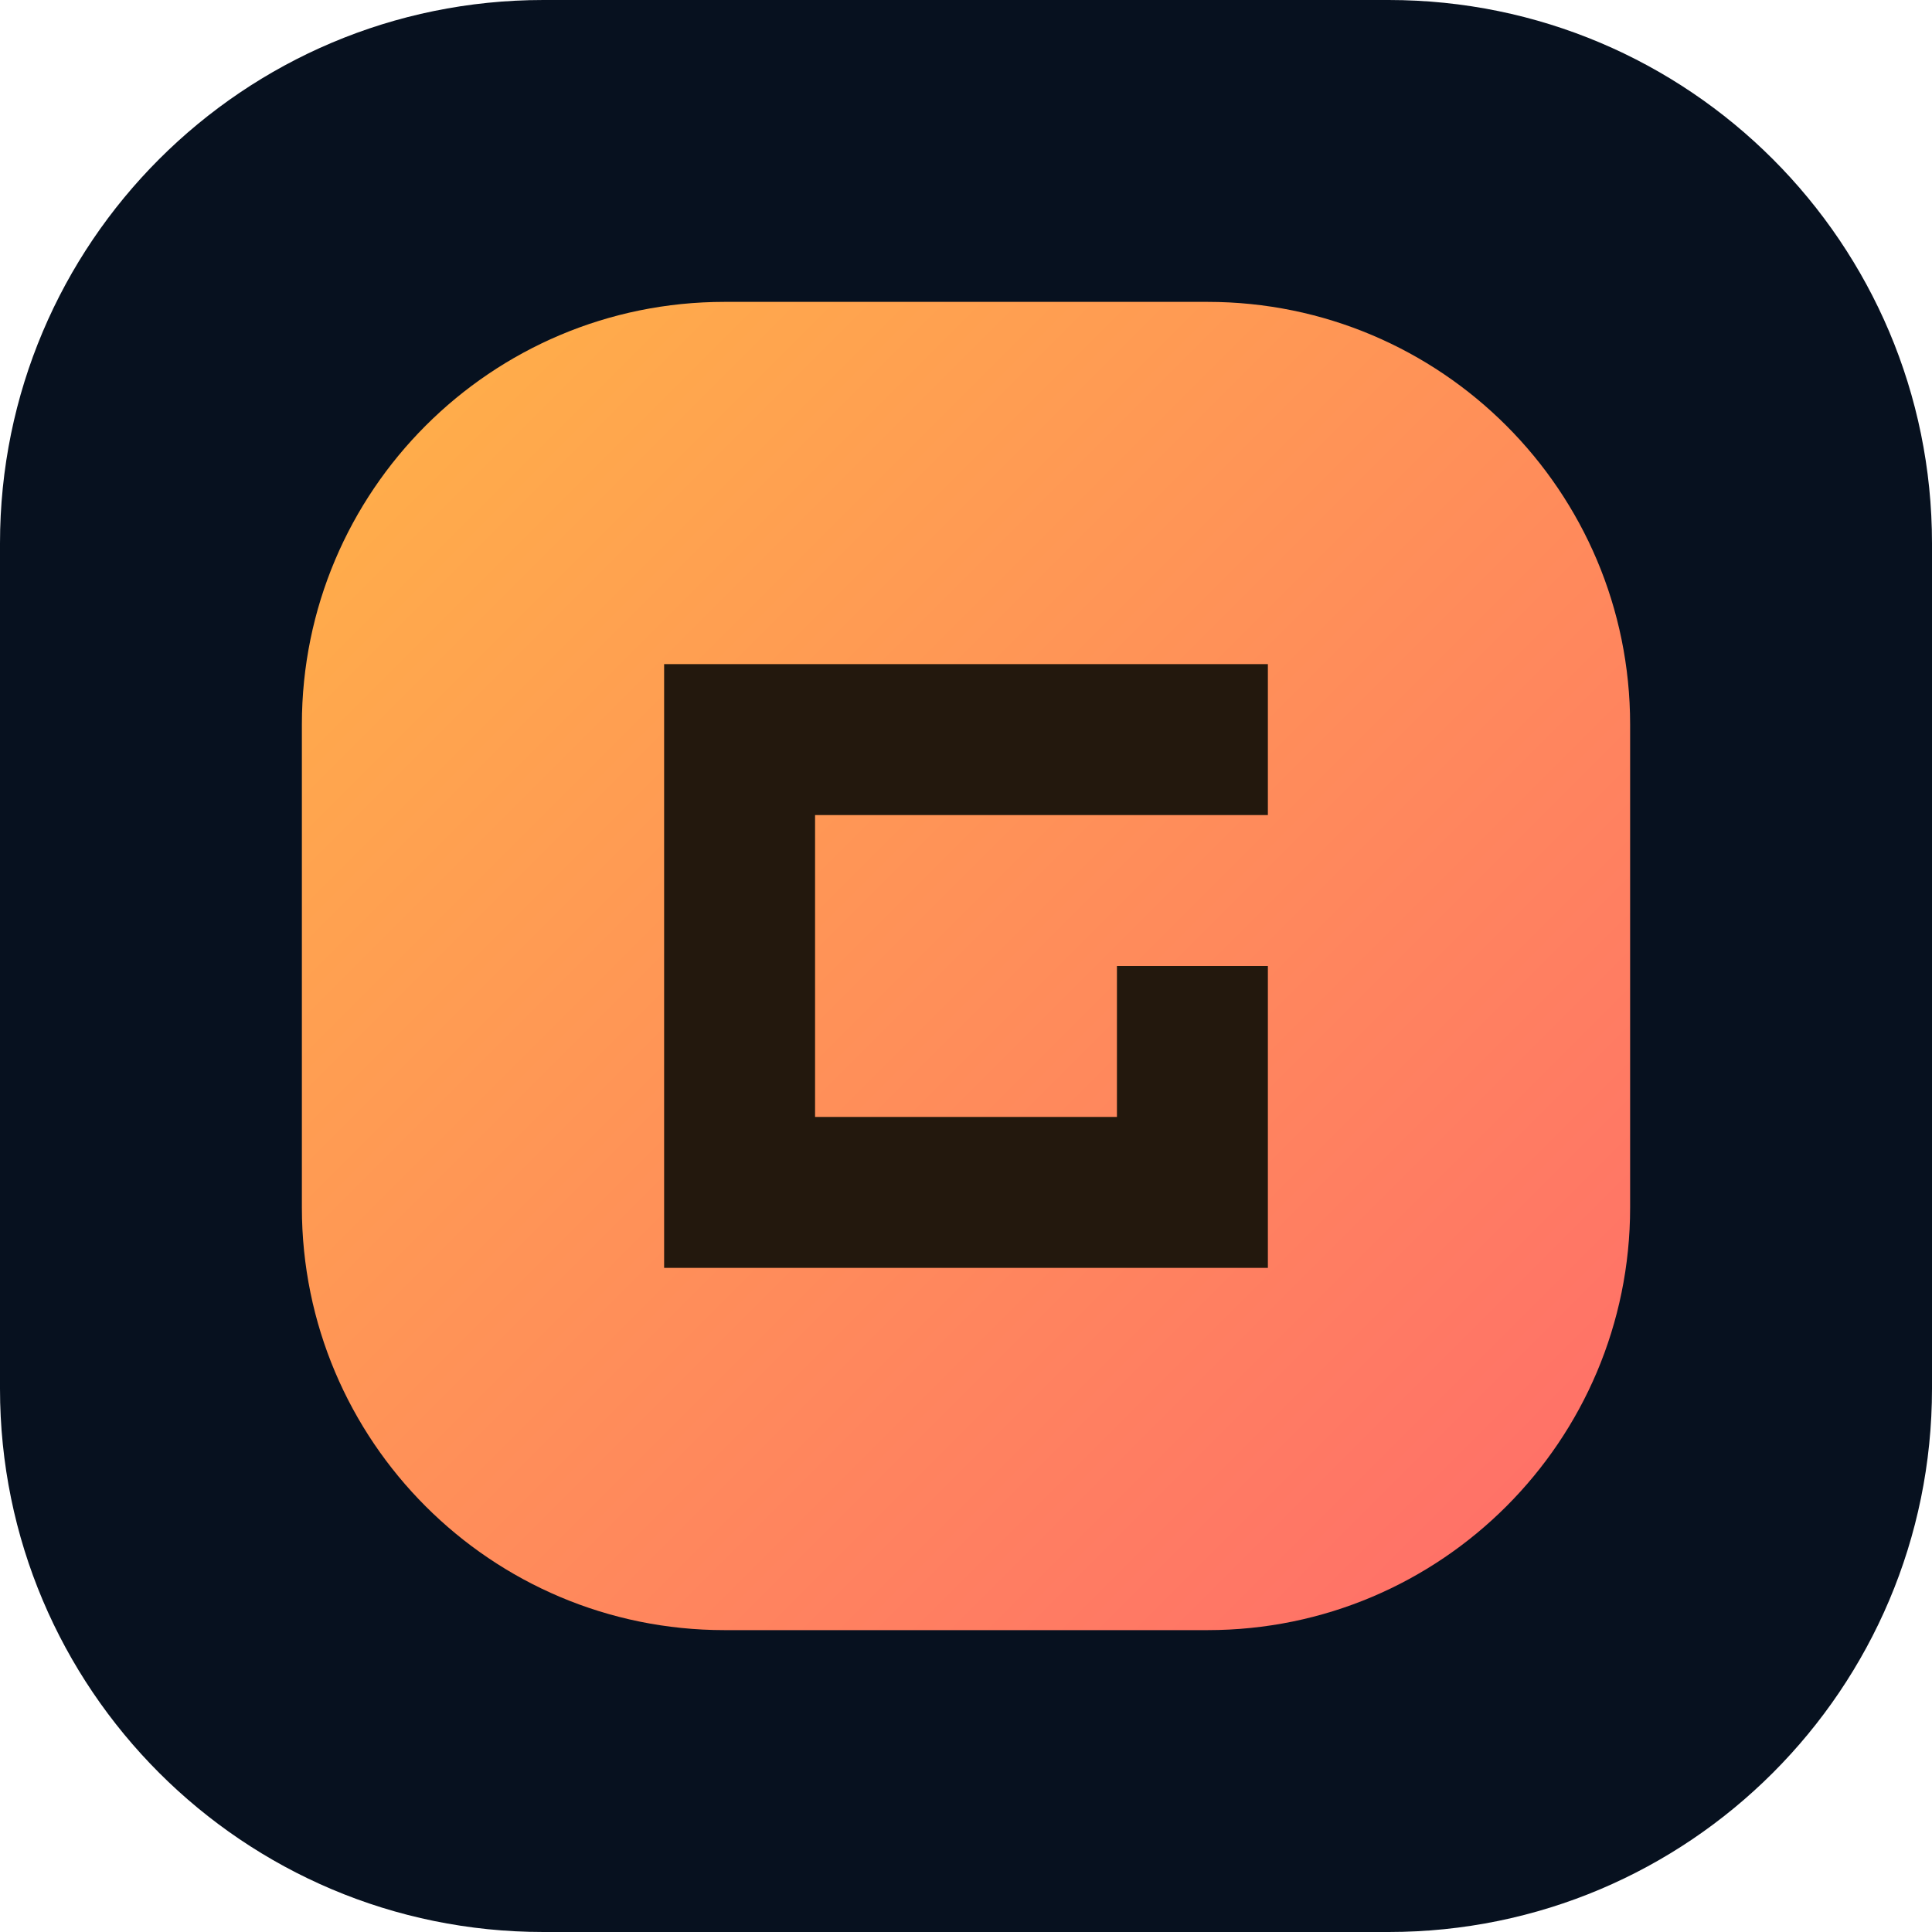
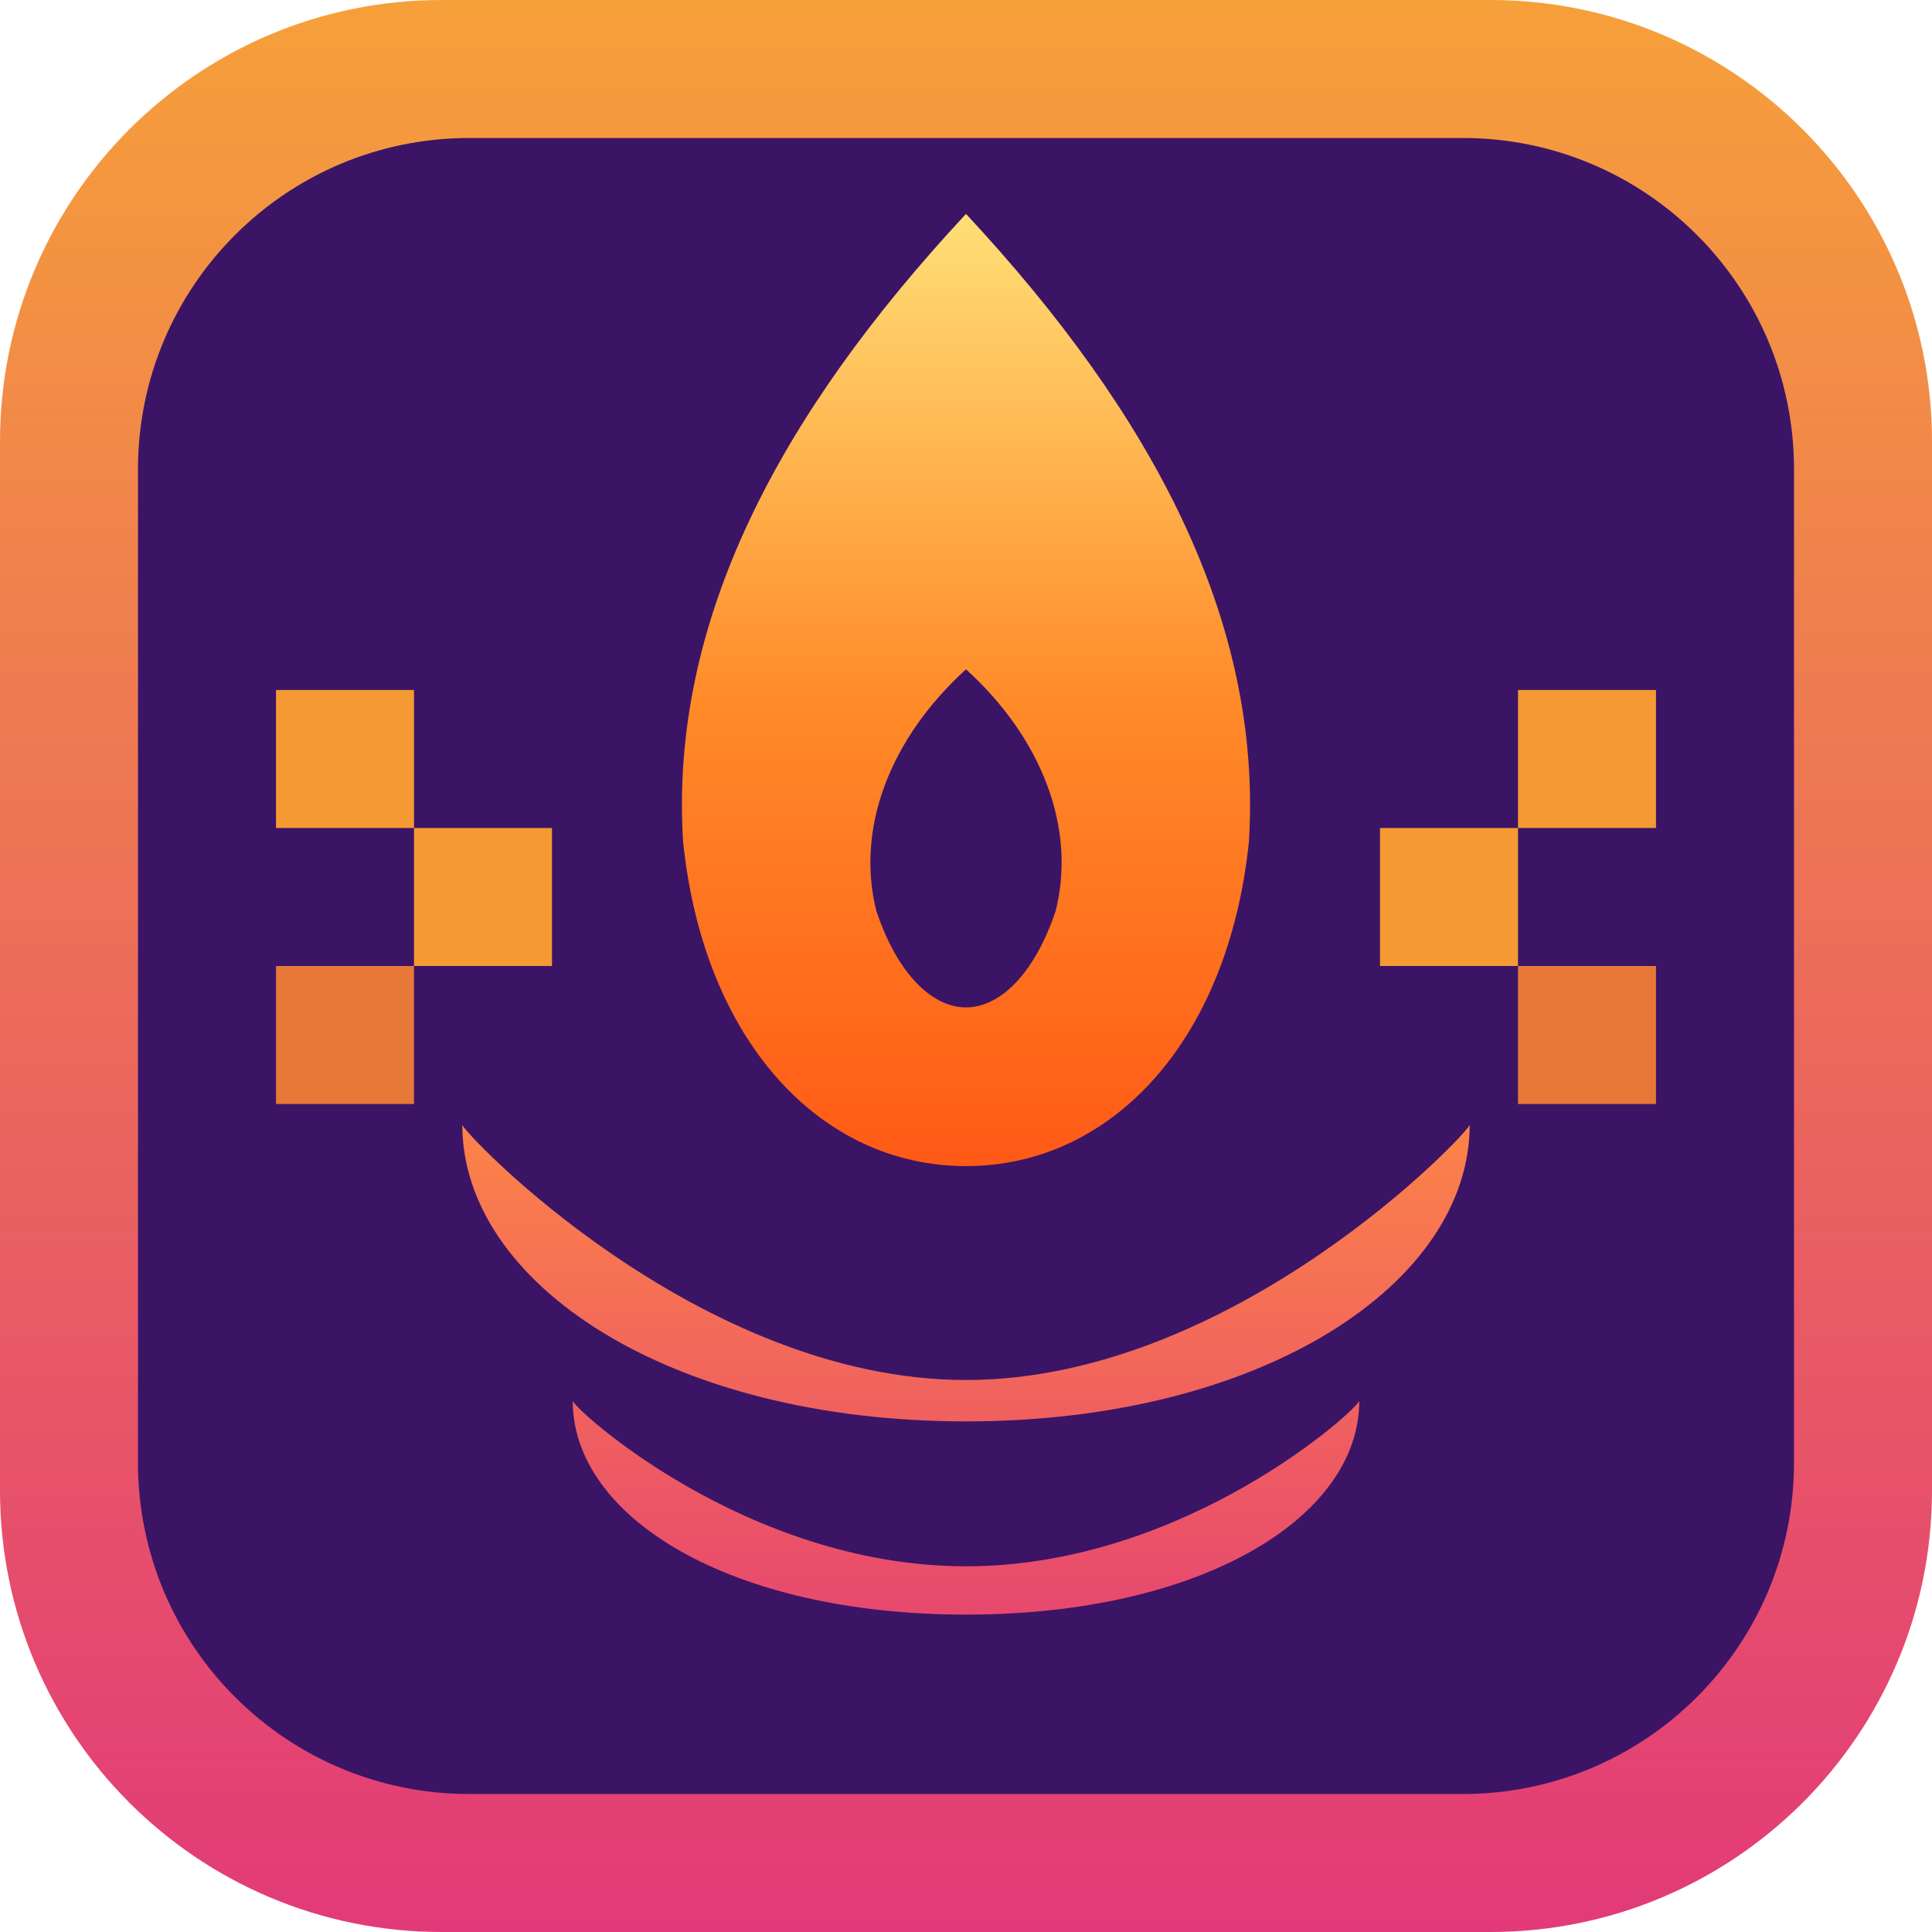
- <svg xmlns="http://www.w3.org/2000/svg" viewBox="0 0 64 64">
+ <svg xmlns="http://www.w3.org/2000/svg" width="14" height="14" viewBox="0 0 14 14" role="img" aria-label="ShubhFrame">
  <defs>
-     <linearGradient id="g" x1="0" x2="1" y1="0" y2="1">
-       <stop stop-color="#ffb347" />
-       <stop offset="1" stop-color="#ff6b6b" />
+     <linearGradient id="sf14-ring" x1="7" y1="0" x2="7" y2="14" gradientUnits="userSpaceOnUse">
+       <stop offset="0%" stop-color="#F6A03A" />
+       <stop offset="100%" stop-color="#E23A78" />
+     </linearGradient>
+     <linearGradient id="sf14-flame" x1="7" y1="1.4" x2="7" y2="8.8" gradientUnits="userSpaceOnUse">
+       <stop offset="0%" stop-color="#FFE27A" />
+       <stop offset="50%" stop-color="#FF8A28" />
+       <stop offset="100%" stop-color="#FF5514" />
+     </linearGradient>
+     <linearGradient id="sf14-bowl" x1="7" y1="7.6" x2="7" y2="12.6" gradientUnits="userSpaceOnUse">
+       <stop offset="0%" stop-color="#FF8C42" />
+       <stop offset="100%" stop-color="#E23A78" />
    </linearGradient>
  </defs>
-   <rect width="64" height="64" rx="18" fill="#07111f" />
-   <rect x="10" y="10" width="44" height="44" rx="14" fill="url(#g)" />
-   <path d="M22 22h20v5H27v10h10v-5h5v10H22z" fill="#23180d" />
+   <rect width="14" height="14" rx="3.2" fill="url(#sf14-ring)" />
+   <rect x="1" y="1" width="12" height="12" rx="2.4" fill="#3B1466" />
+   <rect x="2" y="5" width="1" height="1" fill="#F59A32" />
+   <rect x="3" y="6" width="1" height="1" fill="#F59A32" />
+   <rect x="2" y="7" width="1" height="1" fill="#E87838" />
+   <rect x="11" y="5" width="1" height="1" fill="#F59A32" />
+   <rect x="10" y="6" width="1" height="1" fill="#F59A32" />
+   <rect x="11" y="7" width="1" height="1" fill="#E87838" />
+   <path fill="url(#sf14-flame)" d="M7 1.55c1.35 1.45 2.15 2.95 2.05 4.55C8.9 7.55 8.05 8.45 7 8.45S5.1 7.55 4.95 6.1C4.85 4.5 5.65 3 7 1.55z" />
+   <path fill="#3B1466" d="M7 4.85c.55.5.8 1.15.65 1.75C7.5 7.05 7.25 7.3 7 7.3s-.5-.25-.65-.7C6.2 6 6.45 5.35 7 4.85z" />
+   <path fill="url(#sf14-bowl)" d="M3.35 8.15c0 .05 1.7 1.85 3.65 1.85s3.65-1.8 3.65-1.85c0 1.15-1.5 2.15-3.65 2.15S3.35 9.3 3.35 8.15z" />
+   <path fill="url(#sf14-bowl)" d="M4.15 10.15c0 .05 1.25 1.2 2.85 1.2s2.85-1.15 2.85-1.2c0 .85-1.15 1.55-2.85 1.55s-2.85-.7-2.85-1.55z" />
</svg>
